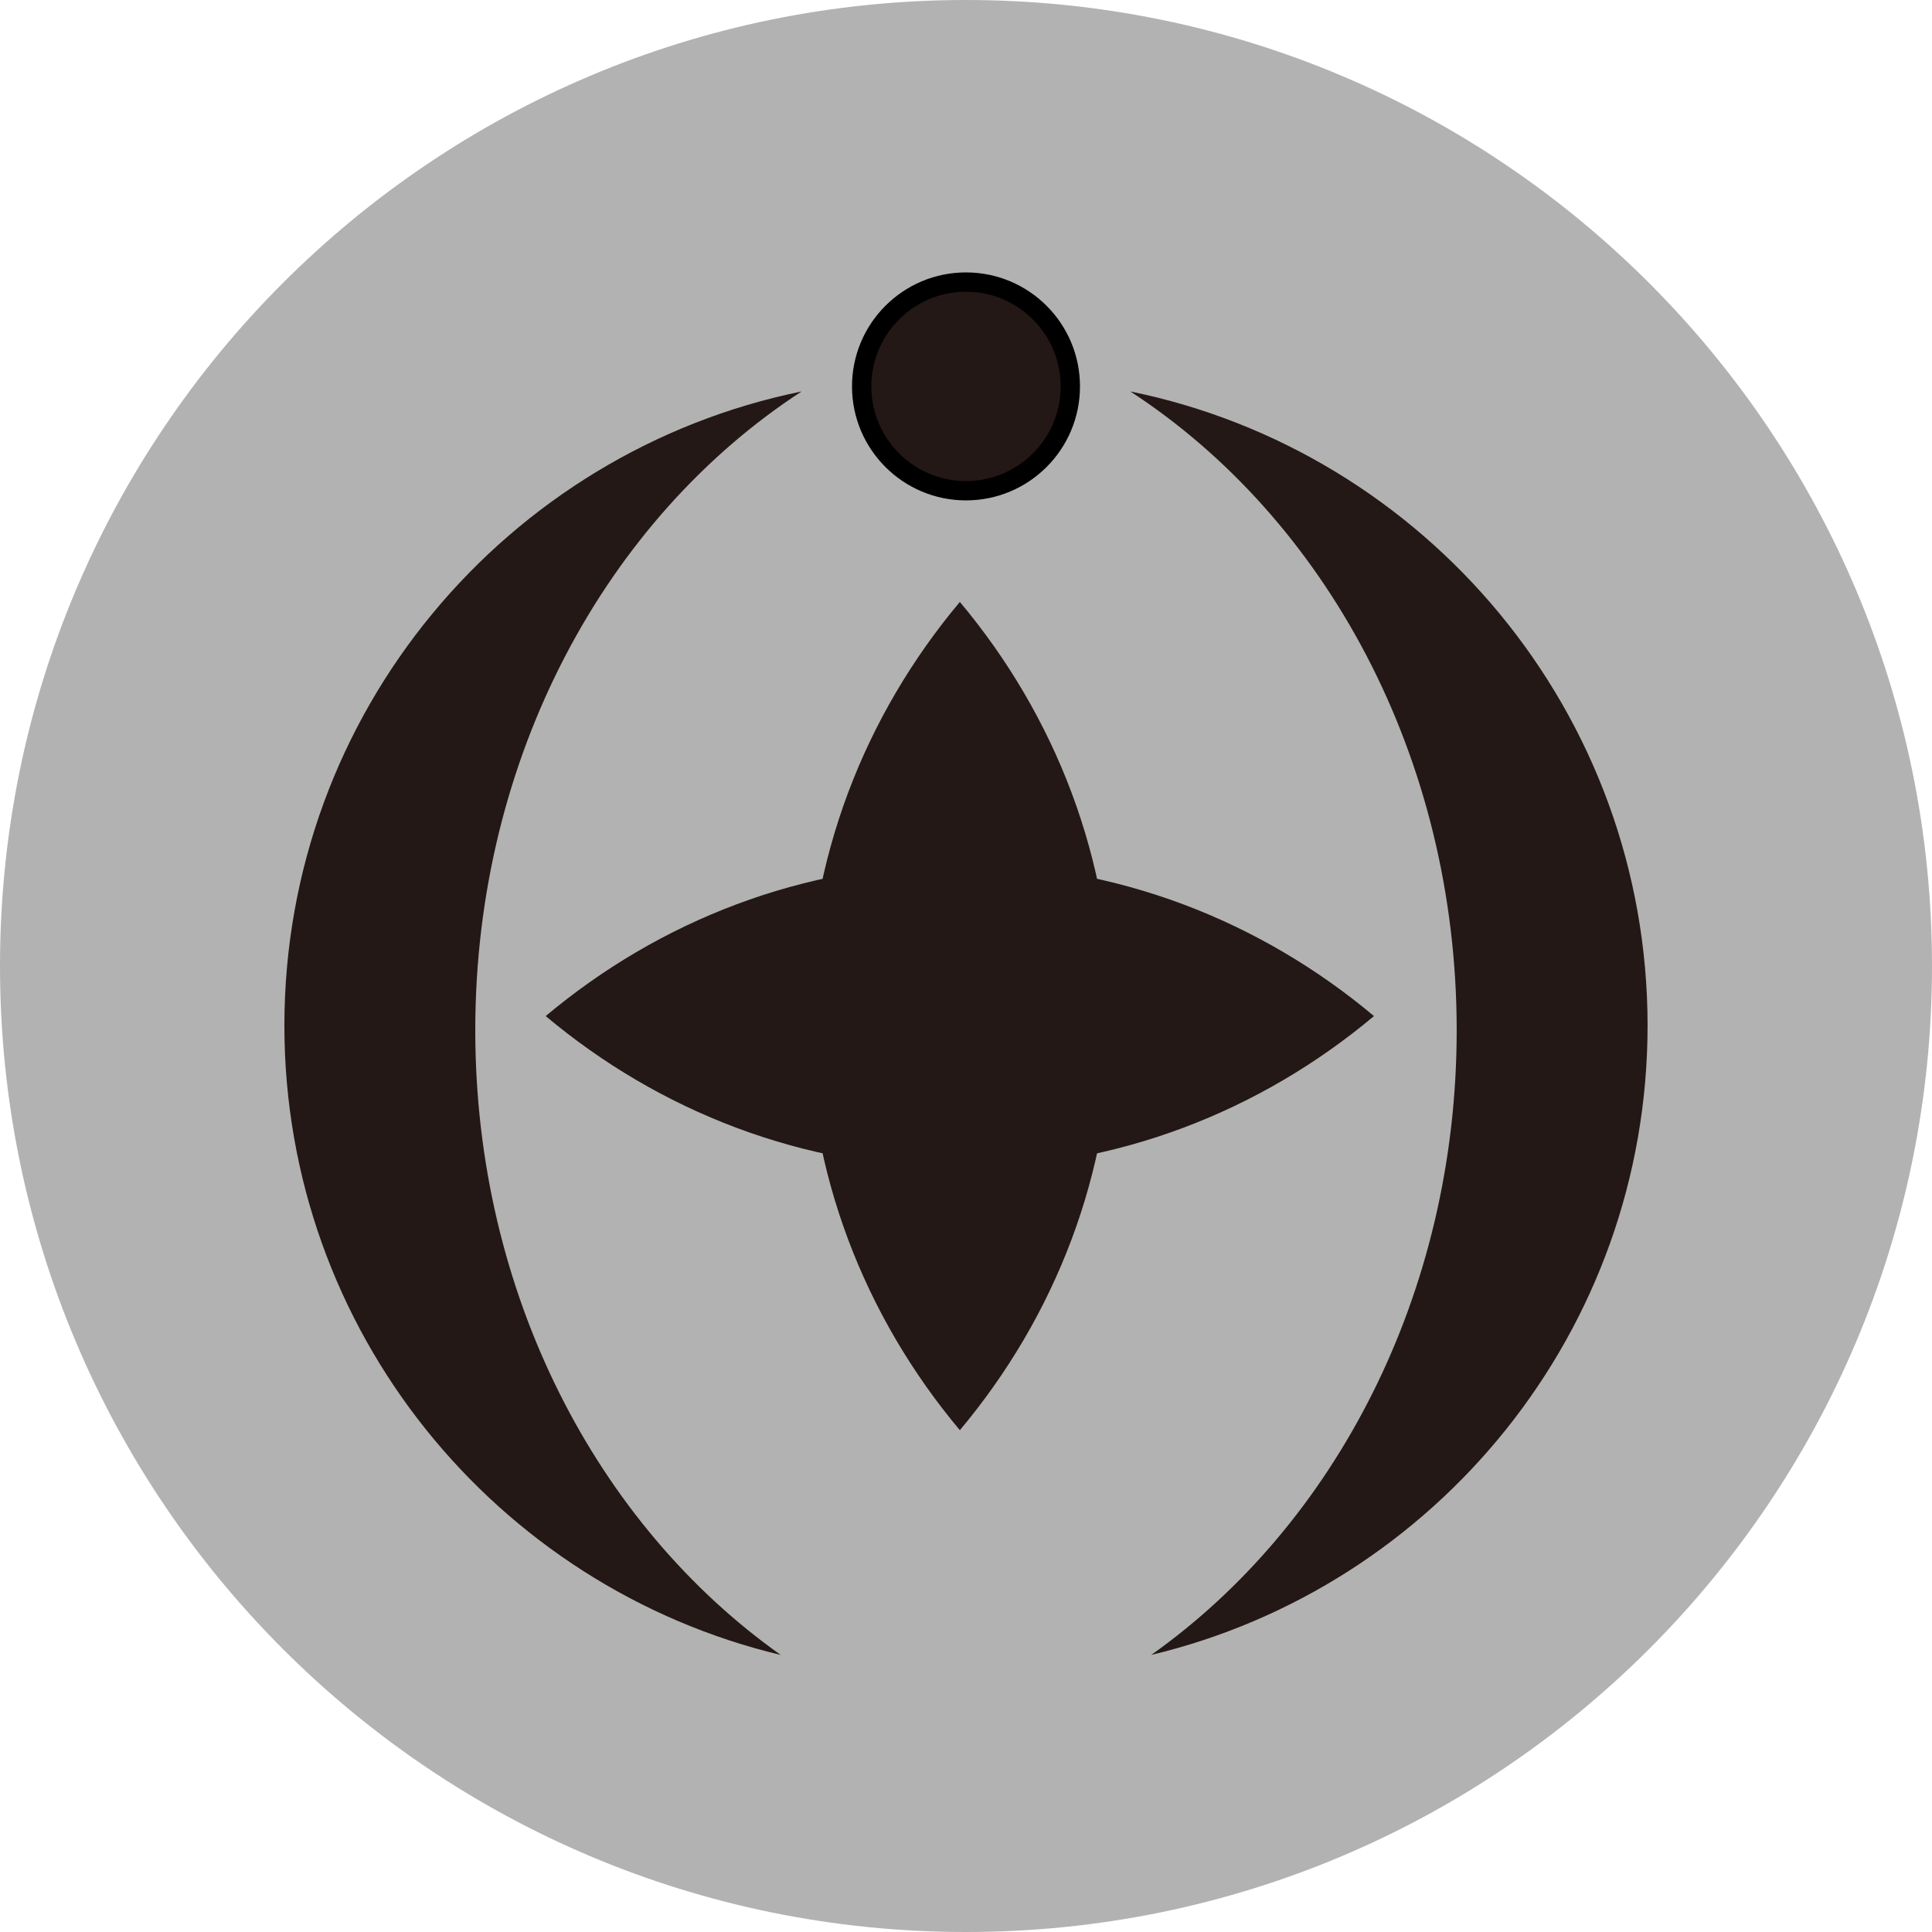
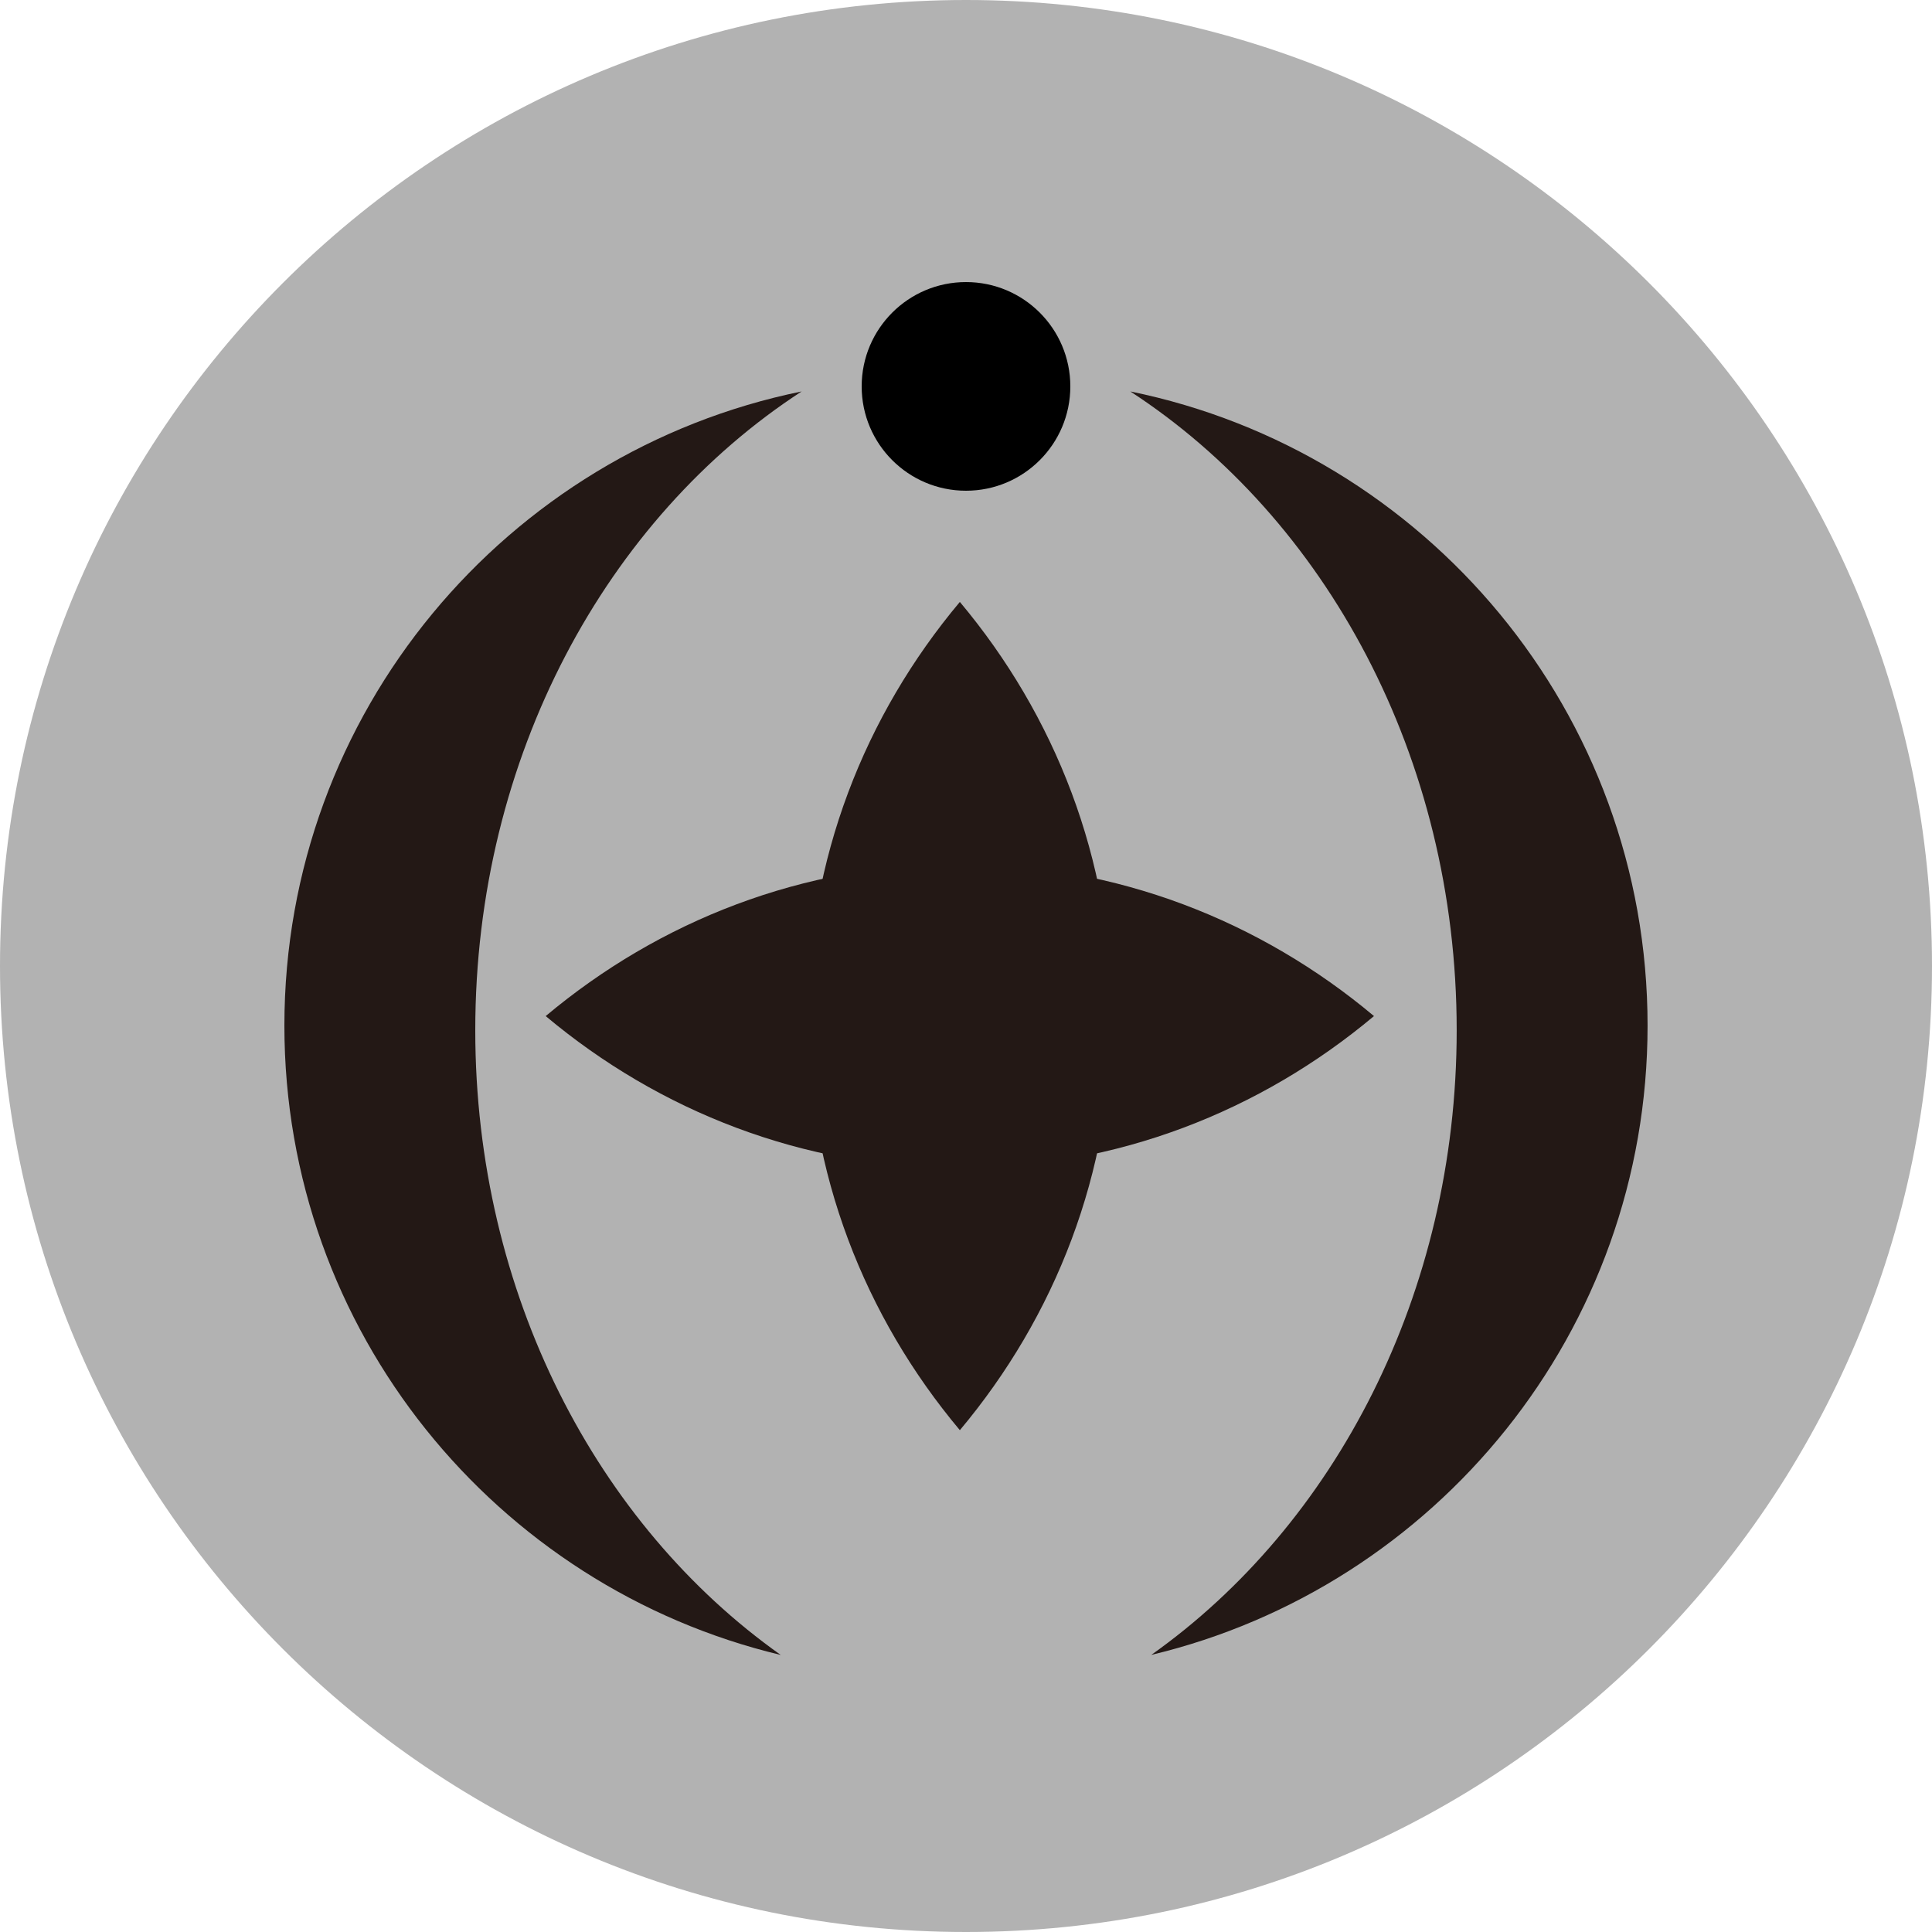
<svg xmlns="http://www.w3.org/2000/svg" version="1.1" id="Ebene_1" x="0px" y="0px" width="100px" height="100px" viewBox="0 0 100 100" enable-background="new 0 0 100 100" xml:space="preserve">
  <circle fill="#B2B2B2" cx="50" cy="50" r="50" />
  <path fill="#231815" d="M24.6,53.326c0-14.16,6.805-26.504,16.893-33.065C26.216,23.375,14.72,36.888,14.72,53.086  c0,15.811,10.959,29.055,25.691,32.574C30.92,78.938,24.6,66.973,24.6,53.326z" />
  <path fill="#231815" d="M75.398,53.324c0-14.157-6.806-26.501-16.894-33.063c15.28,3.114,26.774,16.627,26.774,32.823  c0,15.813-10.959,29.055-25.689,32.574C69.079,78.936,75.398,66.971,75.398,53.324z" />
  <path fill="#231815" d="M41.806,52.592c0,8.113,2.951,15.564,7.876,21.434c4.923-5.868,7.873-13.317,7.873-21.434  c0-8.117-2.949-15.566-7.873-21.436C44.758,37.024,41.806,44.476,41.806,52.592z" />
  <path fill="#231815" d="M49.682,44.716c-8.116,0-15.565,2.952-21.437,7.876c5.869,4.922,13.319,7.875,21.437,7.875  c8.115,0,15.563-2.951,21.435-7.875C65.246,47.667,57.797,44.716,49.682,44.716z" />
-   <path d="m 55.4 20 a 5.4 5.4 0 0 0 -10.8 0" stroke="black" fill="#231815" />
-   <path d="m 55.4 20 a 5.4 5.4 0 0 1 -10.8 0" stroke="black" fill="#231815" />
+   <path fill-rule="evenodd" clip-rule="evenodd" d="m 55.4 20 a 5.4 5.4 0 0 0 -10.8 0" />
+   <path fill-rule="evenodd" clip-rule="evenodd" d="m 55.4 20 a 5.4 5.4 0 0 1 -10.8 0" />
</svg>
